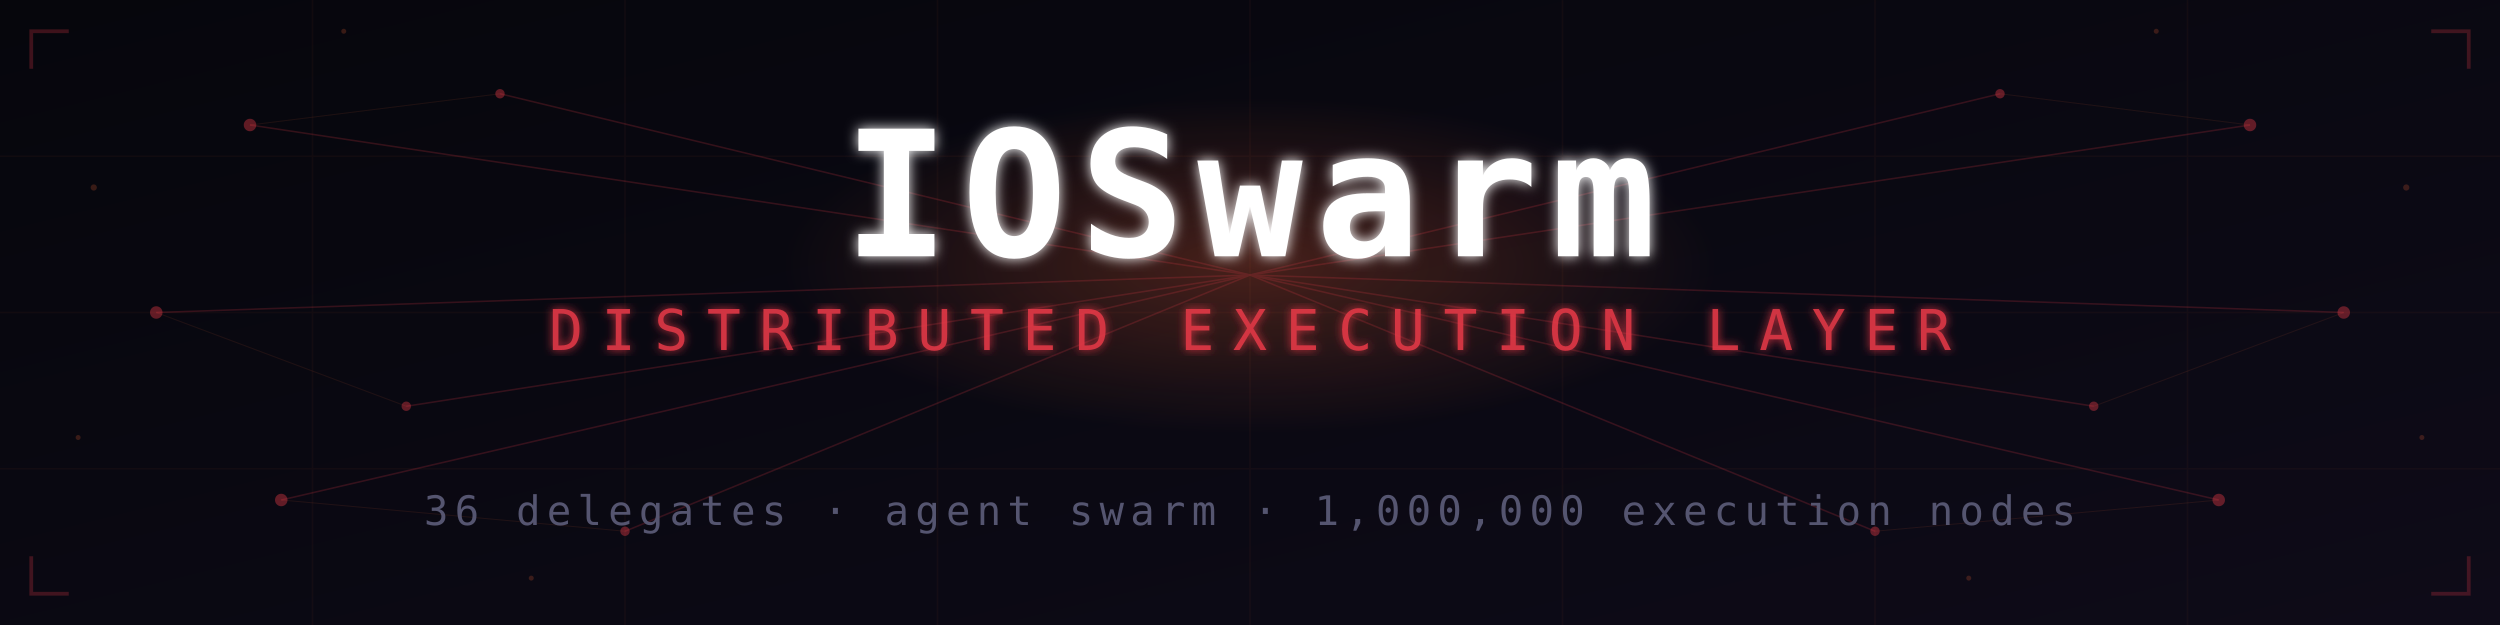
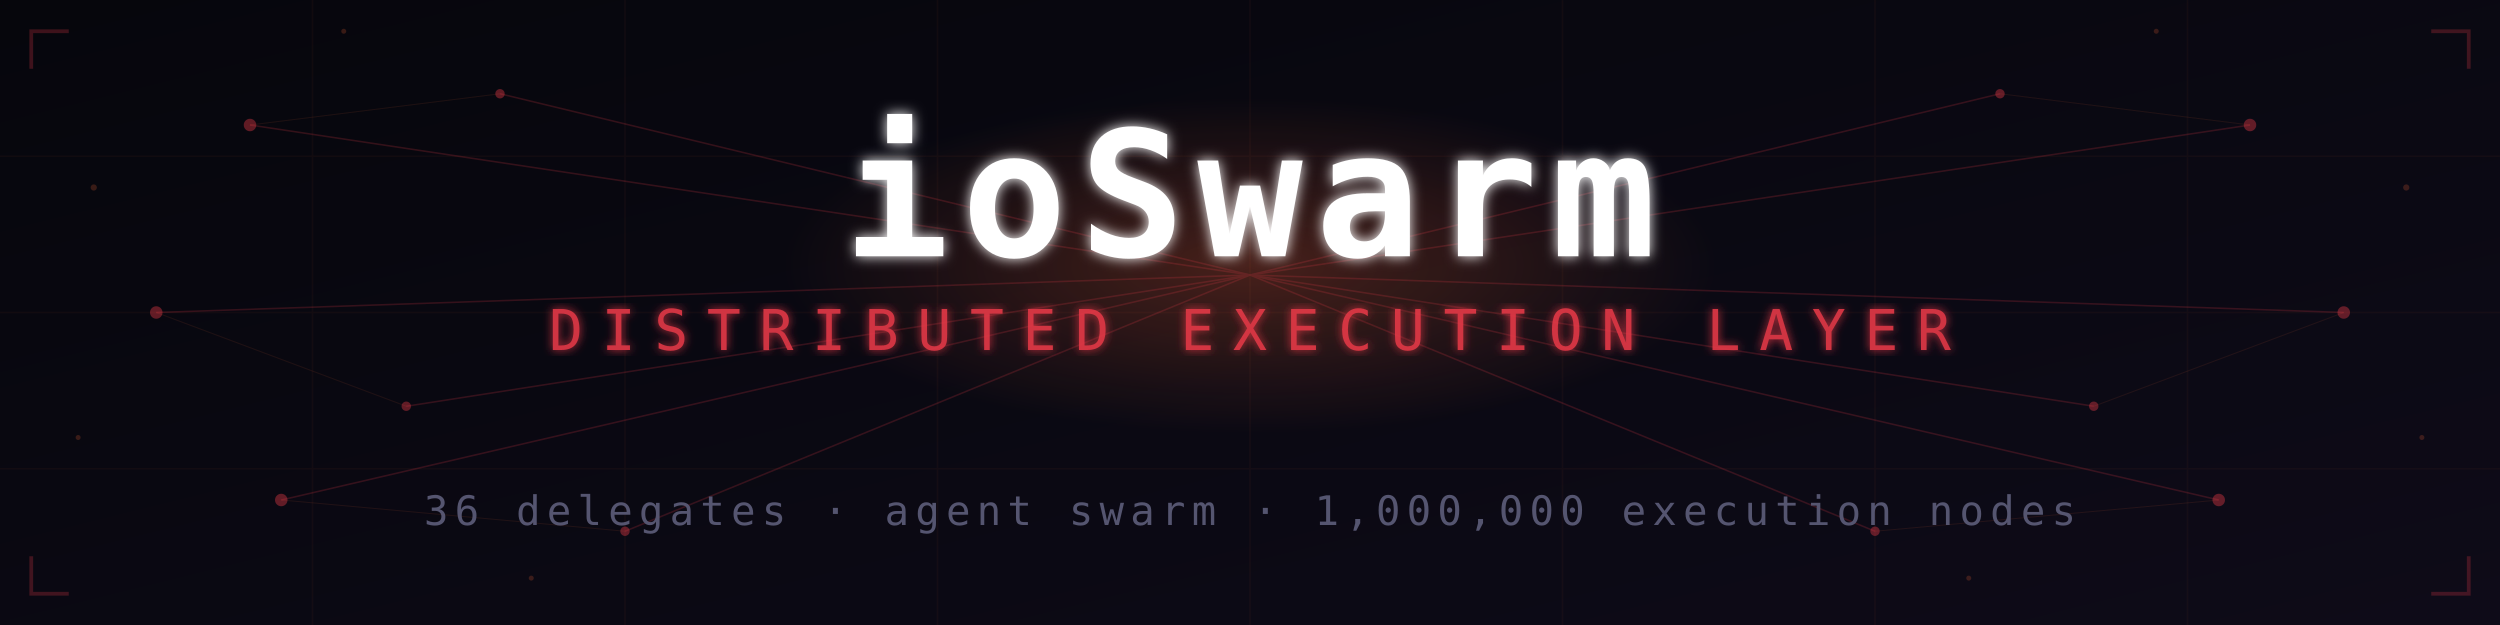
<svg xmlns="http://www.w3.org/2000/svg" width="800" height="200" viewBox="0 0 800 200">
  <defs>
    <linearGradient id="bg" x1="0%" y1="0%" x2="100%" y2="100%">
      <stop offset="0%" style="stop-color:#06060c" />
      <stop offset="100%" style="stop-color:#0e0b18" />
    </linearGradient>
    <linearGradient id="glow" x1="0%" y1="0%" x2="100%" y2="0%">
      <stop offset="0%" style="stop-color:#e63946;stop-opacity:0.5" />
      <stop offset="50%" style="stop-color:#ff6b35;stop-opacity:0.8" />
      <stop offset="100%" style="stop-color:#e63946;stop-opacity:0.5" />
    </linearGradient>
    <radialGradient id="coreGlow" cx="50%" cy="50%" r="30%">
      <stop offset="0%" style="stop-color:#ff6b35;stop-opacity:0.25" />
      <stop offset="100%" style="stop-color:#ff6b35;stop-opacity:0" />
    </radialGradient>
    <filter id="textGlow">
      <feGaussianBlur stdDeviation="2" result="blur" />
      <feMerge>
        <feMergeNode in="blur" />
        <feMergeNode in="SourceGraphic" />
      </feMerge>
    </filter>
    <filter id="softGlow">
      <feGaussianBlur stdDeviation="1.5" result="blur" />
      <feMerge>
        <feMergeNode in="blur" />
        <feMergeNode in="SourceGraphic" />
      </feMerge>
    </filter>
  </defs>
  <rect width="800" height="200" fill="url(#bg)" />
  <g opacity="0.04" stroke="#ff6b35" stroke-width="0.5">
    <line x1="0" y1="50" x2="800" y2="50" />
    <line x1="0" y1="100" x2="800" y2="100" />
    <line x1="0" y1="150" x2="800" y2="150" />
    <line x1="100" y1="0" x2="100" y2="200" />
    <line x1="200" y1="0" x2="200" y2="200" />
    <line x1="300" y1="0" x2="300" y2="200" />
    <line x1="400" y1="0" x2="400" y2="200" />
    <line x1="500" y1="0" x2="500" y2="200" />
    <line x1="600" y1="0" x2="600" y2="200" />
    <line x1="700" y1="0" x2="700" y2="200" />
  </g>
  <ellipse cx="400" cy="85" rx="250" ry="90" fill="url(#coreGlow)" />
  <g stroke="#e63946" stroke-width="0.5" opacity="0.2">
    <line x1="400" y1="88" x2="80" y2="40" />
    <line x1="400" y1="88" x2="720" y2="40" />
    <line x1="400" y1="88" x2="50" y2="100" />
    <line x1="400" y1="88" x2="750" y2="100" />
    <line x1="400" y1="88" x2="90" y2="160" />
    <line x1="400" y1="88" x2="710" y2="160" />
    <line x1="400" y1="88" x2="160" y2="30" />
    <line x1="400" y1="88" x2="640" y2="30" />
    <line x1="400" y1="88" x2="130" y2="130" />
    <line x1="400" y1="88" x2="670" y2="130" />
    <line x1="400" y1="88" x2="200" y2="170" />
    <line x1="400" y1="88" x2="600" y2="170" />
  </g>
  <g stroke="#ff6b35" stroke-width="0.3" opacity="0.1">
    <line x1="80" y1="40" x2="160" y2="30" />
    <line x1="720" y1="40" x2="640" y2="30" />
    <line x1="50" y1="100" x2="130" y2="130" />
    <line x1="750" y1="100" x2="670" y2="130" />
    <line x1="90" y1="160" x2="200" y2="170" />
    <line x1="710" y1="160" x2="600" y2="170" />
  </g>
  <g fill="#e63946" opacity="0.4">
    <circle cx="80" cy="40" r="2" />
    <circle cx="720" cy="40" r="2" />
    <circle cx="50" cy="100" r="2" />
    <circle cx="750" cy="100" r="2" />
    <circle cx="90" cy="160" r="2" />
    <circle cx="710" cy="160" r="2" />
    <circle cx="160" cy="30" r="1.5" />
    <circle cx="640" cy="30" r="1.5" />
    <circle cx="130" cy="130" r="1.5" />
    <circle cx="670" cy="130" r="1.5" />
    <circle cx="200" cy="170" r="1.5" />
    <circle cx="600" cy="170" r="1.5" />
  </g>
  <g fill="#ff6b35" opacity="0.2">
    <circle cx="30" cy="60" r="1" />
    <circle cx="770" cy="60" r="1" />
    <circle cx="25" cy="140" r="0.8" />
    <circle cx="775" cy="140" r="0.8" />
    <circle cx="110" cy="10" r="0.8" />
    <circle cx="690" cy="10" r="0.8" />
    <circle cx="170" cy="185" r="0.8" />
    <circle cx="630" cy="185" r="0.8" />
  </g>
  <line x1="220" y1="122" x2="580" y2="122" stroke="url(#glow)" stroke-width="0.6" opacity="0.4" />
-   <text x="400" y="82" text-anchor="middle" font-family="'SF Mono','Fira Code',monospace" font-size="56" font-weight="bold" fill="#ffffff" filter="url(#textGlow)" letter-spacing="4">IOSwarm</text>
+   <text x="400" y="82" text-anchor="middle" font-family="'SF Mono','Fira Code',monospace" font-size="56" font-weight="bold" fill="#ffffff" filter="url(#textGlow)" letter-spacing="4">ioSwarm</text>
  <text x="400" y="112" text-anchor="middle" font-family="'SF Mono','Fira Code',monospace" font-size="18" fill="#e63946" filter="url(#softGlow)" letter-spacing="6" opacity="0.9">DISTRIBUTED EXECUTION LAYER</text>
  <text x="400" y="168" text-anchor="middle" font-family="'SF Mono','Fira Code',monospace" font-size="13" fill="#555570" letter-spacing="2">36 delegates · agent swarm · 1,000,000 execution nodes</text>
  <g stroke="#e63946" stroke-width="1.2" fill="none" opacity="0.25">
    <path d="M 10 22 L 10 10 L 22 10" />
    <path d="M 778 10 L 790 10 L 790 22" />
    <path d="M 10 178 L 10 190 L 22 190" />
    <path d="M 778 190 L 790 190 L 790 178" />
  </g>
</svg>
